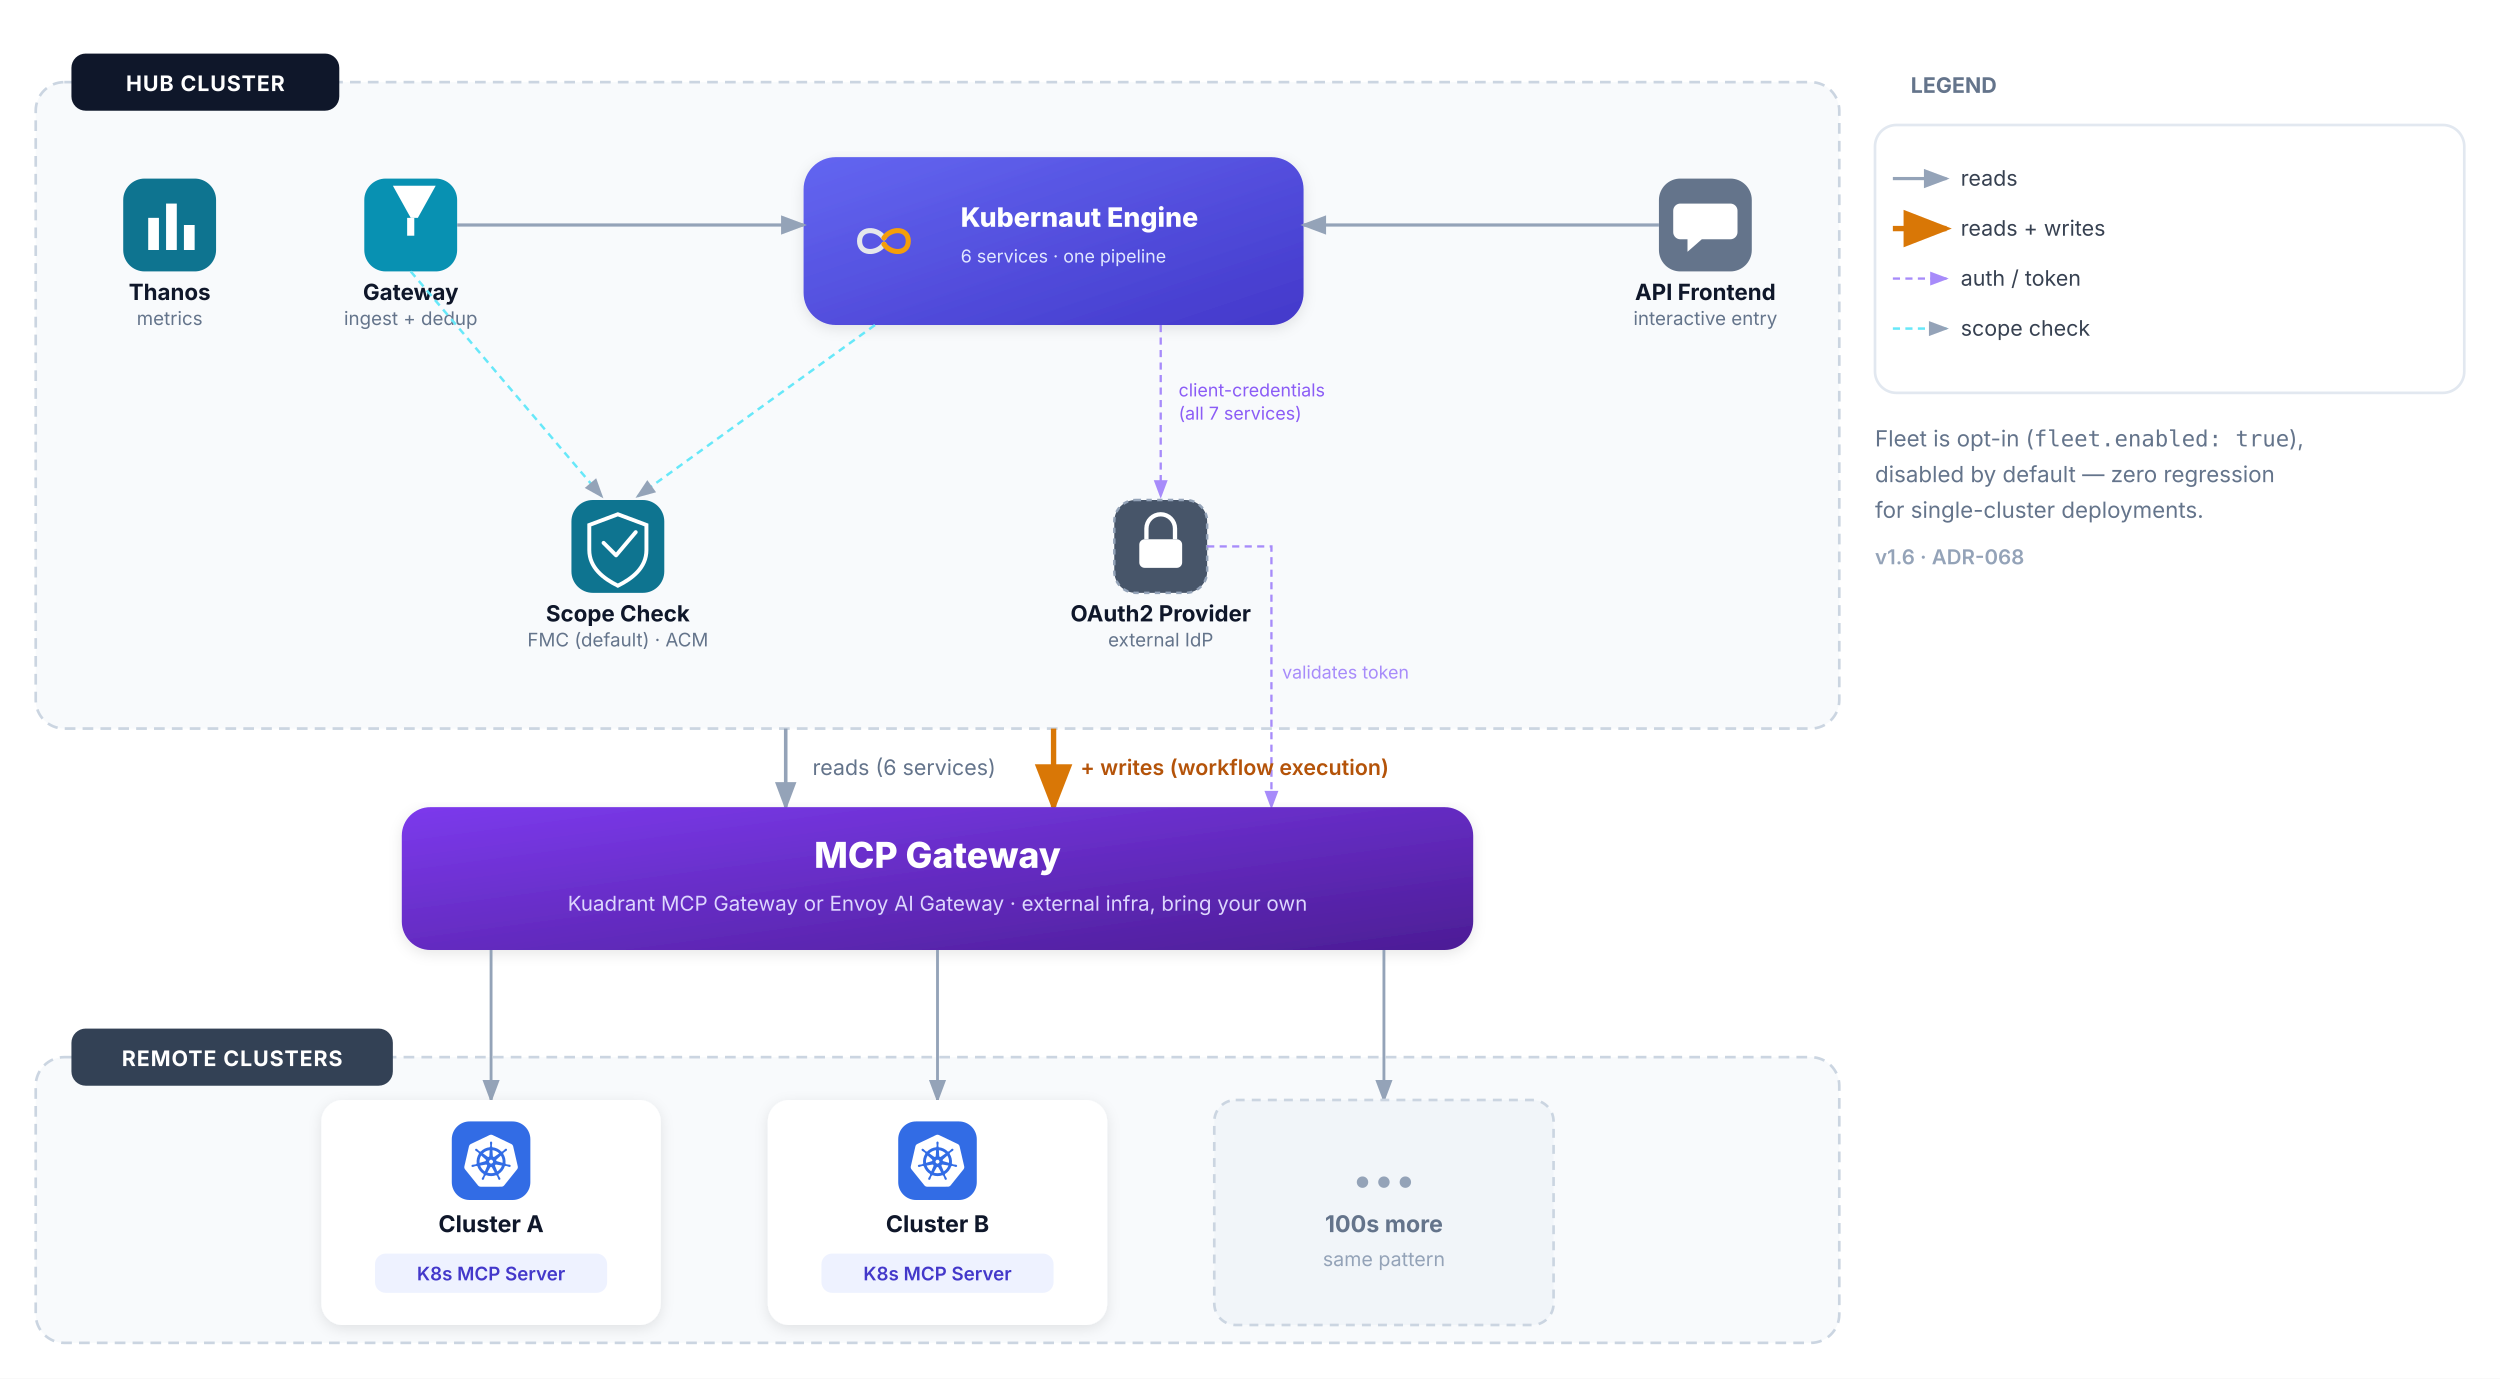
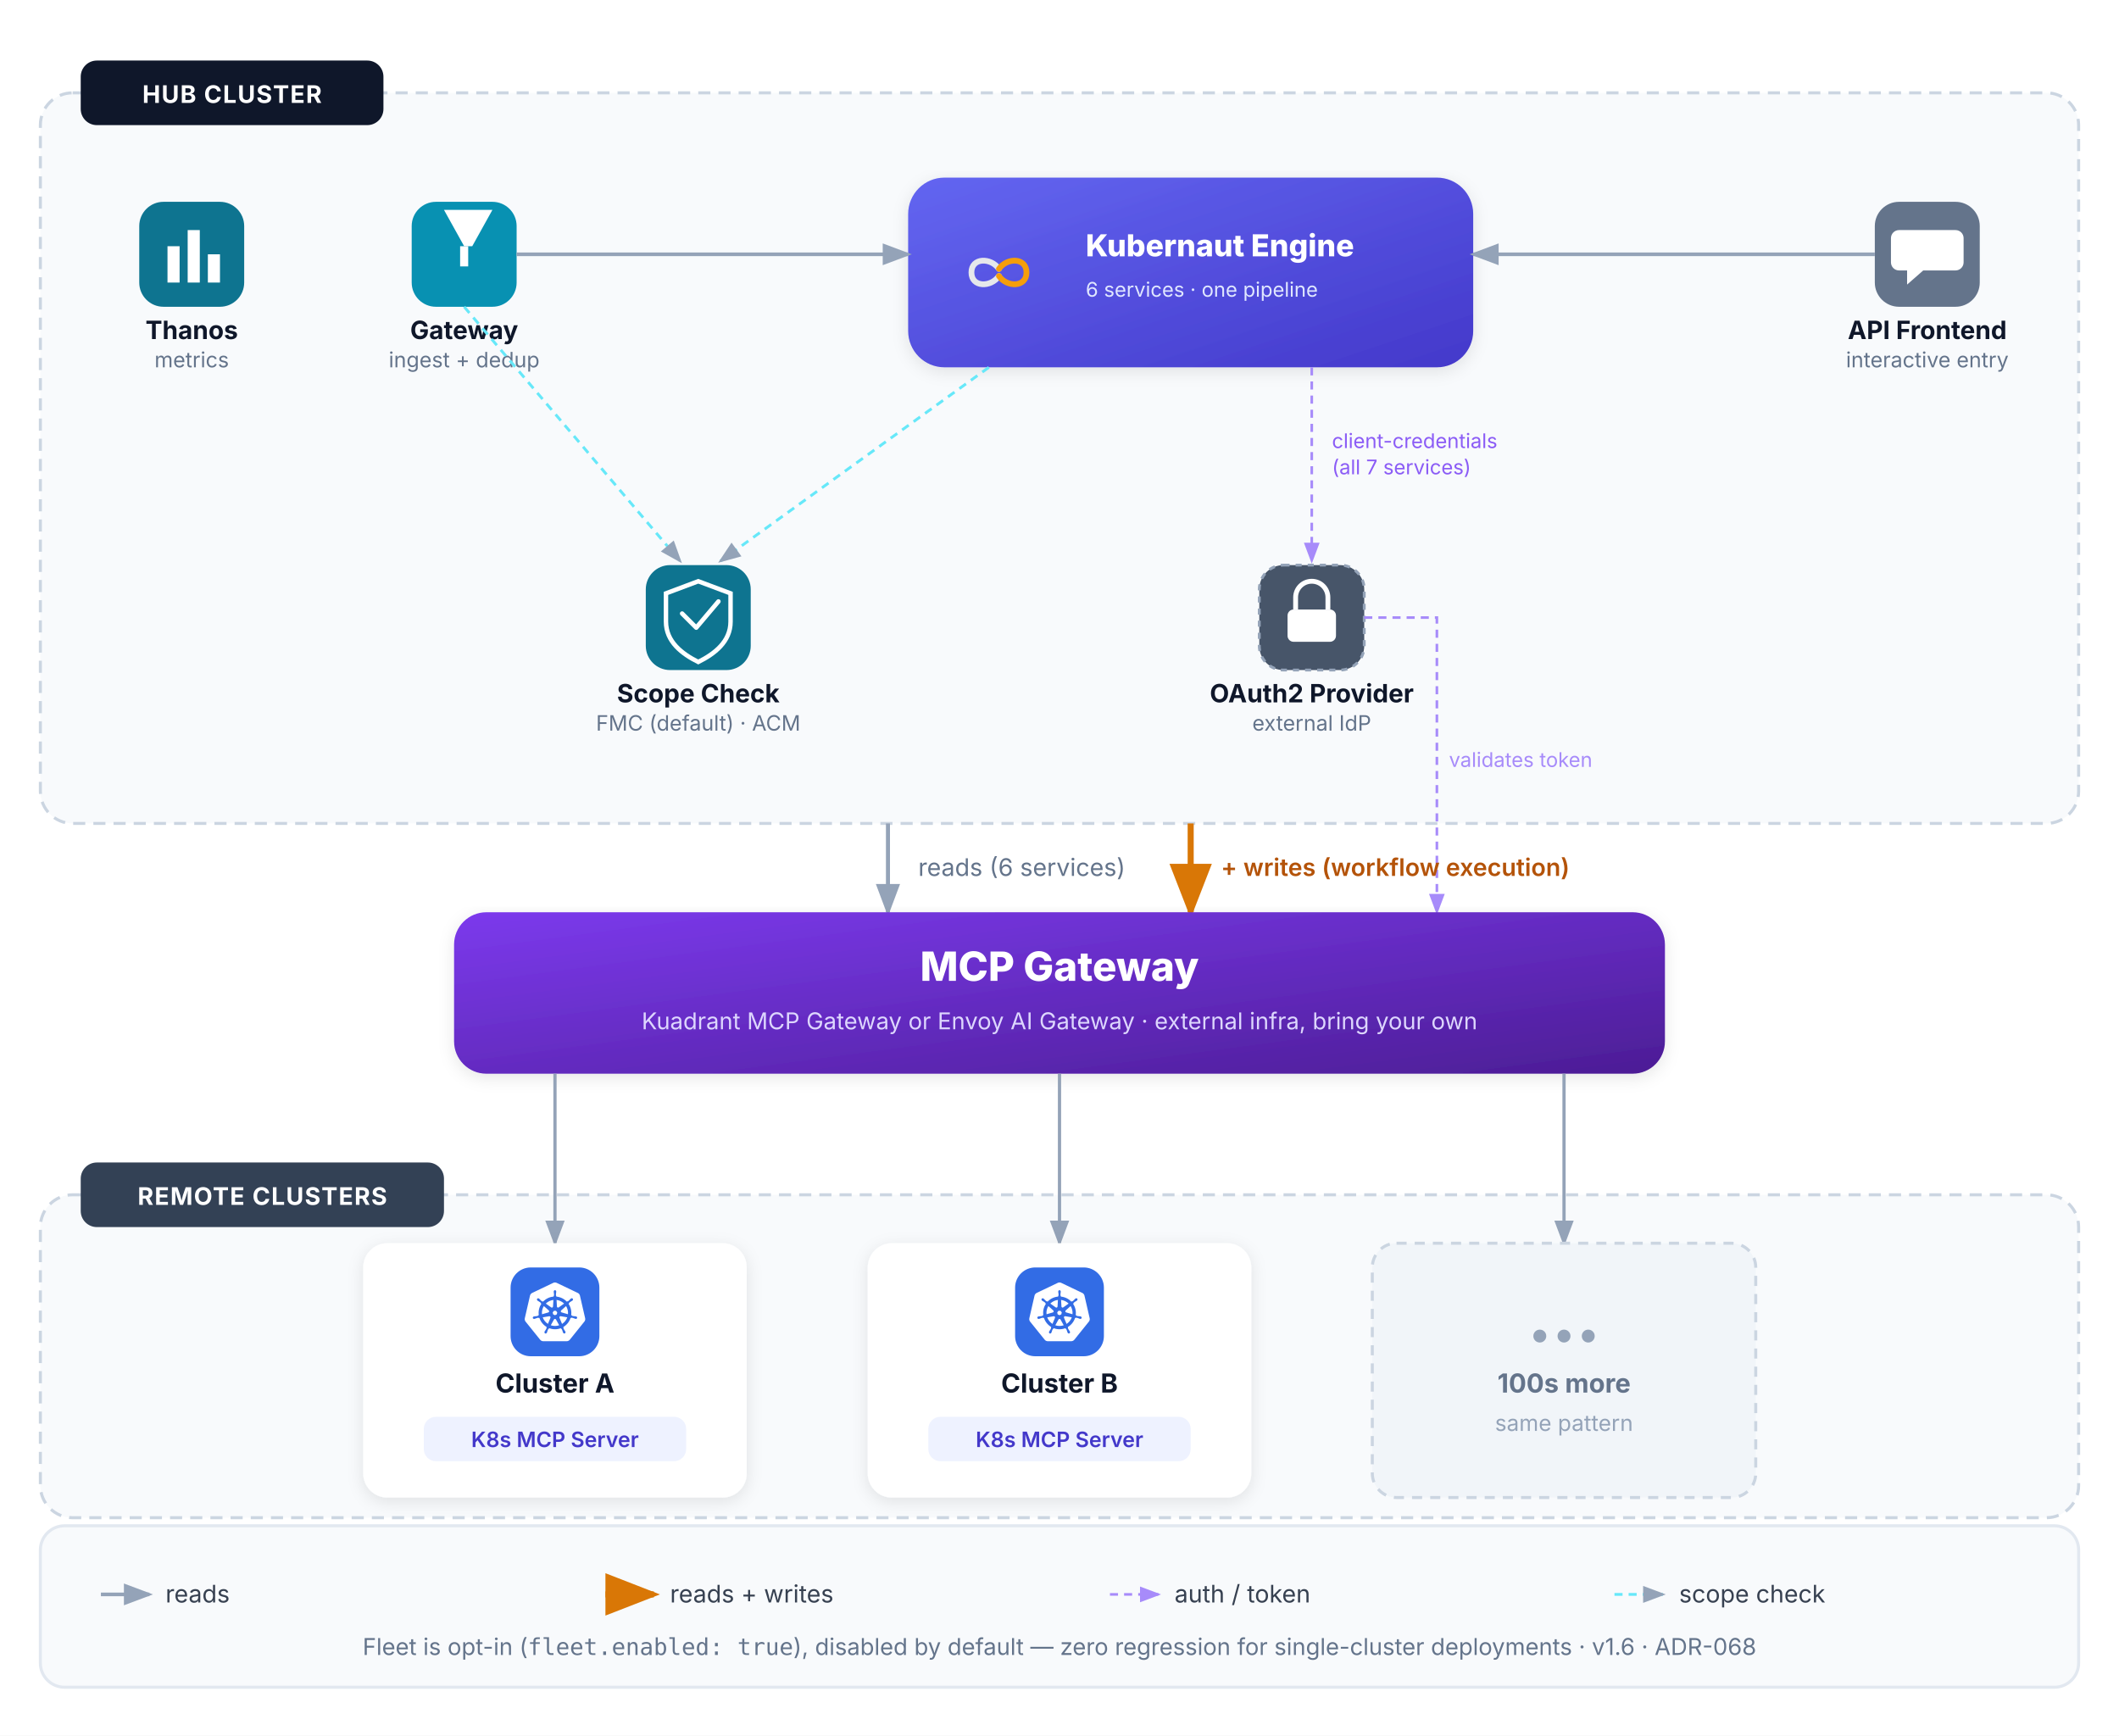
- <svg xmlns="http://www.w3.org/2000/svg" viewBox="0 0 1400 772" font-family="Inter, -apple-system, BlinkMacSystemFont, 'Segoe UI', sans-serif">
+ <svg xmlns="http://www.w3.org/2000/svg" viewBox="0 0 1050 860" font-family="Inter, -apple-system, BlinkMacSystemFont, 'Segoe UI', sans-serif">
  <defs>
    <filter id="sh" x="-4%" y="-6%" width="108%" height="118%">
      <feDropShadow dx="0" dy="2" stdDeviation="4" flood-color="#000" flood-opacity="0.10" />
    </filter>
    <marker id="ar" markerWidth="8" markerHeight="6" refX="7" refY="3" orient="auto">
      <polygon points="0,0 8,3 0,6" fill="#94A3B8" />
    </marker>
    <marker id="arw" markerWidth="9" markerHeight="7" refX="8" refY="3.5" orient="auto">
      <polygon points="0,0 9,3.5 0,7" fill="#D97706" />
    </marker>
    <marker id="ard" markerWidth="8" markerHeight="6" refX="7" refY="3" orient="auto">
      <polygon points="0,0 8,3 0,6" fill="#A78BFA" />
    </marker>
    <linearGradient id="gwGrad" x1="0" y1="0" x2="1" y2="1">
      <stop offset="0" stop-color="#7C3AED" />
      <stop offset="1" stop-color="#4C1D95" />
    </linearGradient>
    <linearGradient id="engineGrad" x1="0" y1="0" x2="1" y2="1">
      <stop offset="0" stop-color="#6366F1" />
      <stop offset="1" stop-color="#4338CA" />
    </linearGradient>
    <symbol id="k8sLogo" viewBox="0 0 24 24">
      <path fill="white" d="M10.204 14.35l.007.01-.999 2.413a5.171 5.171 0 0 1-2.075-2.597l2.578-.437.004.005a.44.44 0 0 1 .484.606zm-.833-2.129a.44.44 0 0 0 .173-.756l.002-.011L7.585 9.7a5.143 5.143 0 0 0-.73 3.255l2.514-.725.002-.009zm1.145-1.98a.44.44 0 0 0 .699-.337l.01-.005.15-2.62a5.144 5.144 0 0 0-3.01 1.442l2.147 1.523.004-.002zm.76 2.75l.723.349.722-.347.18-.78-.5-.623h-.804l-.5.623.179.779zm1.5-3.095a.44.44 0 0 0 .7.336l.008.003 2.134-1.513a5.188 5.188 0 0 0-2.992-1.442l.148 2.615.002.001zm10.876 5.97l-5.773 7.181a1.6 1.6 0 0 1-1.248.594l-9.261.003a1.6 1.6 0 0 1-1.247-.596l-5.776-7.18a1.583 1.583 0 0 1-.307-1.34L2.1 5.573c.108-.47.425-.864.863-1.073L11.305.513a1.606 1.606 0 0 1 1.385 0l8.345 3.985c.438.209.755.604.863 1.073l2.062 8.955c.108.47-.005.963-.308 1.34zm-3.289-2.057c-.042-.01-.103-.026-.145-.034-.174-.033-.315-.025-.479-.038-.35-.037-.638-.067-.895-.148-.105-.04-.18-.165-.216-.216l-.201-.059a6.45 6.45 0 0 0-.105-2.332 6.465 6.465 0 0 0-.936-2.163c.052-.047.15-.133.177-.159.008-.09.001-.183.094-.282.197-.185.444-.338.743-.522.142-.084.273-.137.415-.242.032-.024.076-.062.11-.089.24-.191.295-.52.123-.736-.172-.216-.506-.236-.745-.045-.034.027-.08.062-.111.088-.134.116-.217.23-.33.35-.246.25-.45.458-.673.609-.097.056-.239.037-.303.033l-.19.135a6.545 6.545 0 0 0-4.146-2.003l-.012-.223c-.065-.062-.143-.115-.163-.25-.022-.268.015-.557.057-.905.023-.163.061-.298.068-.475.001-.04-.001-.099-.001-.142 0-.306-.224-.555-.5-.555-.275 0-.499.249-.499.555l.001.014c0 .041-.002.092 0 .128.006.177.044.312.067.475.042.348.078.637.056.906a.545.545 0 0 1-.162.258l-.012.211a6.424 6.424 0 0 0-4.166 2.003 8.373 8.373 0 0 1-.18-.128c-.09.012-.18.04-.297-.029-.223-.15-.427-.358-.673-.608-.113-.12-.195-.234-.329-.349-.03-.026-.077-.062-.111-.088a.594.594 0 0 0-.348-.132.481.481 0 0 0-.398.176c-.172.216-.117.546.123.737l.007.005.104.083c.142.105.272.159.414.242.299.185.546.338.743.522.076.082.09.226.1.288l.16.143a6.462 6.462 0 0 0-1.02 4.506l-.208.06c-.055.072-.133.184-.215.217-.257.081-.546.11-.895.147-.164.014-.305.006-.48.039-.037.007-.09.02-.133.03l-.004.002-.007.002c-.295.071-.484.342-.423.608.061.267.349.429.645.365l.007-.001.01-.003.129-.029c.17-.046.294-.113.448-.172.33-.118.604-.217.87-.256.112-.009.23.069.288.101l.217-.037a6.5 6.5 0 0 0 2.88 3.596l-.09.218c.033.084.069.199.044.282-.097.252-.263.517-.452.813-.091.136-.185.242-.268.399-.02.037-.045.095-.064.134-.128.275-.034.591.213.71.248.12.556-.007.69-.282v-.002c.02-.039.046-.09.062-.127.07-.162.094-.301.144-.458.132-.332.205-.68.387-.897.05-.06.13-.082.215-.105l.113-.205a6.453 6.453 0 0 0 4.609.012l.106.192c.086.028.18.042.256.155.136.232.229.507.342.84.05.156.074.295.145.457.016.037.043.09.062.129.133.276.442.402.69.282.247-.118.341-.435.213-.71-.02-.039-.045-.096-.065-.134-.083-.156-.177-.261-.268-.398-.19-.296-.346-.541-.443-.793-.04-.13.007-.21.038-.294-.018-.022-.059-.144-.083-.202a6.499 6.499 0 0 0 2.88-3.622c.064.01.176.03.213.038.075-.05.144-.114.28-.104.266.039.54.138.87.256.154.06.277.128.448.173.036.01.088.019.13.028l.009.003.007.001c.297.064.584-.098.645-.365.06-.266-.128-.537-.423-.608zM16.4 9.701l-1.95 1.746v.005a.44.44 0 0 0 .173.757l.003.01 2.526.728a5.199 5.199 0 0 0-.108-1.674A5.208 5.208 0 0 0 16.4 9.7zm-4.013 5.325a.437.437 0 0 0-.404-.232.44.44 0 0 0-.372.233h-.002l-1.268 2.292a5.164 5.164 0 0 0 3.326.003l-1.27-2.296h-.01zm1.888-1.293a.44.44 0 0 0-.27.036.44.44 0 0 0-.214.572l-.003.004 1.01 2.438a5.15 5.15 0 0 0 2.081-2.615l-2.6-.44-.004.005z" />
    </symbol>
    <symbol id="kubernautLogo" viewBox="0 0 200 200">
      <path d="M100,92 C82,66 38,66 38,100 C38,134 82,134 100,108" fill="none" stroke="#E5E7EB" stroke-width="13" stroke-linecap="round" />
      <path d="M100,92 C118,66 162,66 162,100 C162,134 118,134 100,108" fill="none" stroke="#F59E0B" stroke-width="13" stroke-linecap="round" />
    </symbol>
  </defs>
-   <rect x="0" y="0" width="1400" height="772" fill="white" />
+   <rect x="0" y="0" width="1050" height="860" fill="white" />
  <rect x="20" y="46" width="1010" height="362" rx="16" fill="#F8FAFC" stroke="#CBD5E1" stroke-width="1.5" stroke-dasharray="6,4" />
  <rect x="40" y="30" width="150" height="32" rx="8" fill="#0F172A" />
  <text x="115" y="51" text-anchor="middle" font-size="12px" font-weight="700" fill="white" letter-spacing="0.5">HUB CLUSTER</text>
  <rect x="69" y="100" width="52" height="52" rx="12" fill="#0E7490" />
  <rect x="83" y="122" width="6" height="18" fill="white" />
  <rect x="93" y="114" width="6" height="26" fill="white" />
  <rect x="103" y="126" width="6" height="14" fill="white" />
  <text x="95" y="168" text-anchor="middle" font-size="12.5px" font-weight="700" fill="#0F172A">Thanos</text>
  <text x="95" y="182" text-anchor="middle" font-size="10.5px" fill="#64748B">metrics</text>
  <rect x="204" y="100" width="52" height="52" rx="12" fill="#0891B2" />
  <path d="M220,104 L244,104 L234,122 L230,122 Z" fill="white" />
  <rect x="228" y="122" width="4" height="10" fill="white" />
  <text x="230" y="168" text-anchor="middle" font-size="12.5px" font-weight="700" fill="#0F172A">Gateway</text>
  <text x="230" y="182" text-anchor="middle" font-size="10.5px" fill="#64748B">ingest + dedup</text>
  <g filter="url(#sh)">
    <rect x="450" y="88" width="280" height="94" rx="18" fill="url(#engineGrad)" />
  </g>
  <use href="#kubernautLogo" x="473" y="113" width="44" height="44" />
  <text x="538" y="127" font-size="15px" font-weight="800" fill="white">Kubernaut Engine</text>
  <text x="538" y="147" font-size="10px" fill="#E0E7FF">6 services · one pipeline</text>
  <rect x="929" y="100" width="52" height="52" rx="12" fill="#64748B" />
  <path d="M941,114 h28 a4,4 0 0 1 4,4 v12 a4,4 0 0 1 -4,4 h-16 l-8,7 v-7 h-4 a4,4 0 0 1 -4,-4 v-12 a4,4 0 0 1 4,-4 z" fill="white" />
  <text x="955" y="168" text-anchor="middle" font-size="12.5px" font-weight="700" fill="#0F172A">API Frontend</text>
  <text x="955" y="182" text-anchor="middle" font-size="10.5px" fill="#64748B">interactive entry</text>
  <line x1="256" y1="126" x2="450" y2="126" stroke="#94A3B8" stroke-width="1.8" marker-end="url(#ar)" />
  <line x1="929" y1="126" x2="730" y2="126" stroke="#94A3B8" stroke-width="1.8" marker-end="url(#ar)" />
  <rect x="320" y="280" width="52" height="52" rx="12" fill="#0E7490" />
  <path d="M346,288 L362,294 v14 c0,10 -8,16 -16,20 c-8,-4 -16,-10 -16,-20 v-14 z" fill="none" stroke="white" stroke-width="2.2" />
  <polyline points="338,304 345,311 356,298" fill="none" stroke="white" stroke-width="2.2" stroke-linecap="round" stroke-linejoin="round" />
  <text x="346" y="348" text-anchor="middle" font-size="12.5px" font-weight="700" fill="#0F172A">Scope Check</text>
  <text x="346" y="362" text-anchor="middle" font-size="10.5px" fill="#64748B">FMC (default) · ACM</text>
  <rect x="624" y="280" width="52" height="52" rx="12" fill="#475569" stroke="#94A3B8" stroke-width="1.4" stroke-dasharray="3,3" />
  <path d="M642,302 v-6 a8,8 0 0 1 16,0 v6" fill="none" stroke="white" stroke-width="2.4" />
  <rect x="638" y="302" width="24" height="16" rx="3" fill="white" />
  <text x="650" y="348" text-anchor="middle" font-size="12.5px" font-weight="700" fill="#0F172A">OAuth2 Provider</text>
  <text x="650" y="362" text-anchor="middle" font-size="10.5px" fill="#64748B">external IdP</text>
  <line x1="230" y1="152" x2="337" y2="278" stroke="#67E8F9" stroke-width="1.4" stroke-dasharray="4,3" marker-end="url(#ar)" />
  <line x1="490" y1="182" x2="357" y2="278" stroke="#67E8F9" stroke-width="1.4" stroke-dasharray="4,3" marker-end="url(#ar)" />
  <line x1="650" y1="182" x2="650" y2="278" stroke="#A78BFA" stroke-width="1.3" stroke-dasharray="4,3" marker-end="url(#ard)" />
  <text x="660" y="222" font-size="10px" fill="#8B5CF6">client-credentials</text>
  <text x="660" y="235" font-size="10px" fill="#8B5CF6">(all 7 services)</text>
  <path d="M676,306 L712,306 L712,452" fill="none" stroke="#A78BFA" stroke-width="1.3" stroke-dasharray="4,3" marker-end="url(#ard)" />
  <text x="718" y="380" font-size="10px" fill="#A78BFA">validates token</text>
  <line x1="440" y1="408" x2="440" y2="452" stroke="#94A3B8" stroke-width="2" marker-end="url(#ar)" />
  <text x="455" y="434" font-size="12px" fill="#64748B">reads (6 services)</text>
  <line x1="590" y1="408" x2="590" y2="452" stroke="#D97706" stroke-width="3" marker-end="url(#arw)" />
  <text x="605" y="434" font-size="12px" font-weight="600" fill="#B45309">+ writes (workflow execution)</text>
  <g filter="url(#sh)">
    <rect x="225" y="452" width="600" height="80" rx="16" fill="url(#gwGrad)" />
  </g>
  <text x="525" y="486" text-anchor="middle" font-size="20px" font-weight="800" fill="white">MCP Gateway</text>
  <text x="525" y="510" text-anchor="middle" font-size="11.5px" fill="#DDD6FE">Kuadrant MCP Gateway or Envoy AI Gateway · external infra, bring your own</text>
  <rect x="20" y="592" width="1010" height="160" rx="16" fill="#F8FAFC" stroke="#CBD5E1" stroke-width="1.5" stroke-dasharray="6,4" />
  <rect x="40" y="576" width="180" height="32" rx="8" fill="#334155" />
  <text x="130" y="597" text-anchor="middle" font-size="12px" font-weight="700" fill="white" letter-spacing="0.5">REMOTE CLUSTERS</text>
  <line x1="275" y1="532" x2="275" y2="616" stroke="#94A3B8" stroke-width="1.6" marker-end="url(#ar)" />
  <line x1="525" y1="532" x2="525" y2="616" stroke="#94A3B8" stroke-width="1.6" marker-end="url(#ar)" />
  <line x1="775" y1="532" x2="775" y2="616" stroke="#94A3B8" stroke-width="1.6" marker-end="url(#ar)" />
  <g filter="url(#sh)">
    <rect x="180" y="616" width="190" height="126" rx="12" fill="white" />
  </g>
  <rect x="253" y="628" width="44" height="44" rx="10" fill="#326CE5" />
  <use href="#k8sLogo" x="260" y="635" width="30" height="30" />
  <text x="275" y="690" text-anchor="middle" font-size="13px" font-weight="700" fill="#0F172A">Cluster A</text>
  <rect x="210" y="702" width="130" height="22" rx="6" fill="#EEF2FF" />
  <text x="275" y="717" text-anchor="middle" font-size="10.5px" font-weight="600" fill="#4338CA">K8s MCP Server</text>
  <g filter="url(#sh)">
    <rect x="430" y="616" width="190" height="126" rx="12" fill="white" />
  </g>
  <rect x="503" y="628" width="44" height="44" rx="10" fill="#326CE5" />
  <use href="#k8sLogo" x="510" y="635" width="30" height="30" />
  <text x="525" y="690" text-anchor="middle" font-size="13px" font-weight="700" fill="#0F172A">Cluster B</text>
  <rect x="460" y="702" width="130" height="22" rx="6" fill="#EEF2FF" />
  <text x="525" y="717" text-anchor="middle" font-size="10.5px" font-weight="600" fill="#4338CA">K8s MCP Server</text>
  <rect x="680" y="616" width="190" height="126" rx="12" fill="#F1F5F9" stroke="#CBD5E1" stroke-width="1.5" stroke-dasharray="5,4" />
  <circle cx="763" cy="662" r="3.2" fill="#94A3B8" />
  <circle cx="775" cy="662" r="3.2" fill="#94A3B8" />
  <circle cx="787" cy="662" r="3.2" fill="#94A3B8" />
  <text x="775" y="690" text-anchor="middle" font-size="13px" font-weight="700" fill="#64748B">100s more</text>
  <text x="775" y="709" text-anchor="middle" font-size="11px" fill="#94A3B8">same pattern</text>
+   <rect x="20" y="756" width="1010" height="80" rx="12" fill="#F8FAFC" stroke="#E2E8F0" stroke-width="1.5" />
  <g>
-     <line x1="1060" y1="100" x2="1090" y2="100" stroke="#94A3B8" stroke-width="1.8" marker-end="url(#ar)" />
-     <text x="1098" y="104" font-size="12px" fill="#374151">reads</text>
-     <line x1="1060" y1="128" x2="1090" y2="128" stroke="#D97706" stroke-width="3" marker-end="url(#arw)" />
-     <text x="1098" y="132" font-size="12px" fill="#374151">reads + writes</text>
-     <line x1="1060" y1="156" x2="1090" y2="156" stroke="#A78BFA" stroke-width="1.3" stroke-dasharray="4,3" marker-end="url(#ard)" />
-     <text x="1098" y="160" font-size="12px" fill="#374151">auth / token</text>
-     <line x1="1060" y1="184" x2="1090" y2="184" stroke="#67E8F9" stroke-width="1.4" stroke-dasharray="4,3" marker-end="url(#ar)" />
-     <text x="1098" y="188" font-size="12px" fill="#374151">scope check</text>
+     <line x1="50" y1="790" x2="74" y2="790" stroke="#94A3B8" stroke-width="1.8" marker-end="url(#ar)" />
+     <text x="82" y="794" font-size="12px" fill="#374151">reads</text>
+     <line x1="300" y1="790" x2="324" y2="790" stroke="#D97706" stroke-width="3" marker-end="url(#arw)" />
+     <text x="332" y="794" font-size="12px" fill="#374151">reads + writes</text>
+     <line x1="550" y1="790" x2="574" y2="790" stroke="#A78BFA" stroke-width="1.3" stroke-dasharray="4,3" marker-end="url(#ard)" />
+     <text x="582" y="794" font-size="12px" fill="#374151">auth / token</text>
+     <line x1="800" y1="790" x2="824" y2="790" stroke="#67E8F9" stroke-width="1.4" stroke-dasharray="4,3" marker-end="url(#ar)" />
+     <text x="832" y="794" font-size="12px" fill="#374151">scope check</text>
  </g>
-   <rect x="1050" y="70" width="330" height="150" rx="12" fill="none" stroke="#E2E8F0" stroke-width="1.5" />
-   <text x="1070" y="52" font-size="12px" font-weight="700" fill="#64748B">LEGEND</text>
-   <text x="1050" y="250" font-size="12.5px" fill="#64748B">Fleet is opt-in (<tspan font-family="monospace">fleet.enabled: true</tspan>),</text>
-   <text x="1050" y="270" font-size="12.5px" fill="#64748B">disabled by default — zero regression</text>
-   <text x="1050" y="290" font-size="12.5px" fill="#64748B">for single-cluster deployments.</text>
-   <text x="1050" y="316" font-size="11.5px" font-weight="600" fill="#94A3B8">v1.6 · ADR-068</text>
+   <text x="525" y="820" text-anchor="middle" font-size="11.5px" fill="#64748B">Fleet is opt-in (<tspan font-family="monospace">fleet.enabled: true</tspan>), disabled by default — zero regression for single-cluster deployments · v1.6 · ADR-068</text>
</svg>
